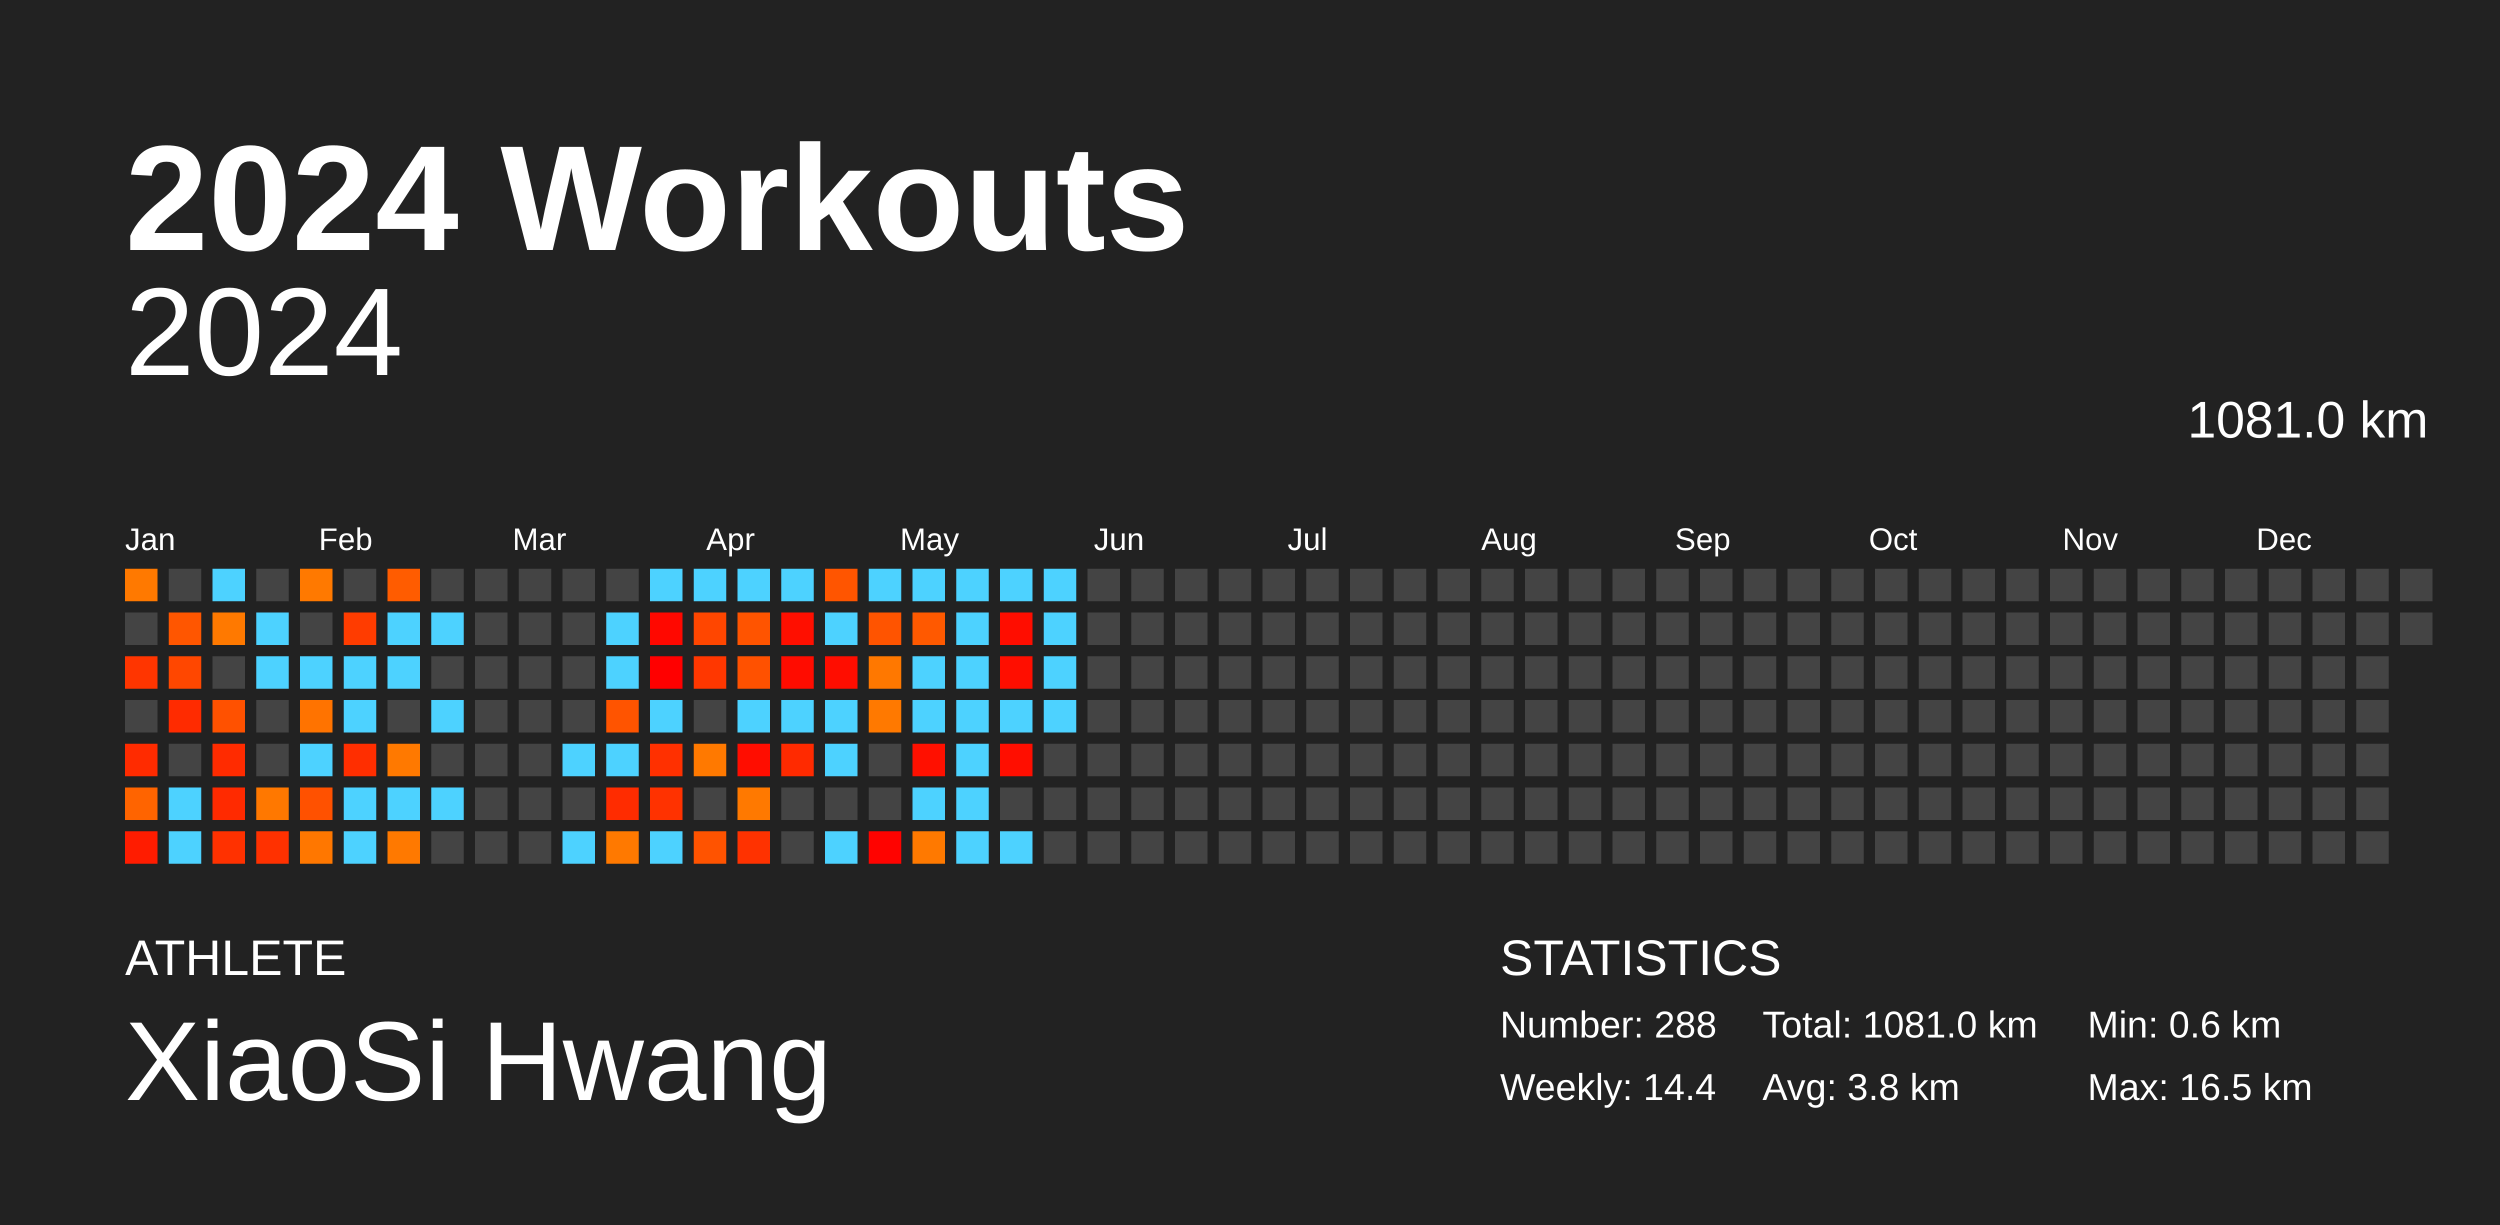
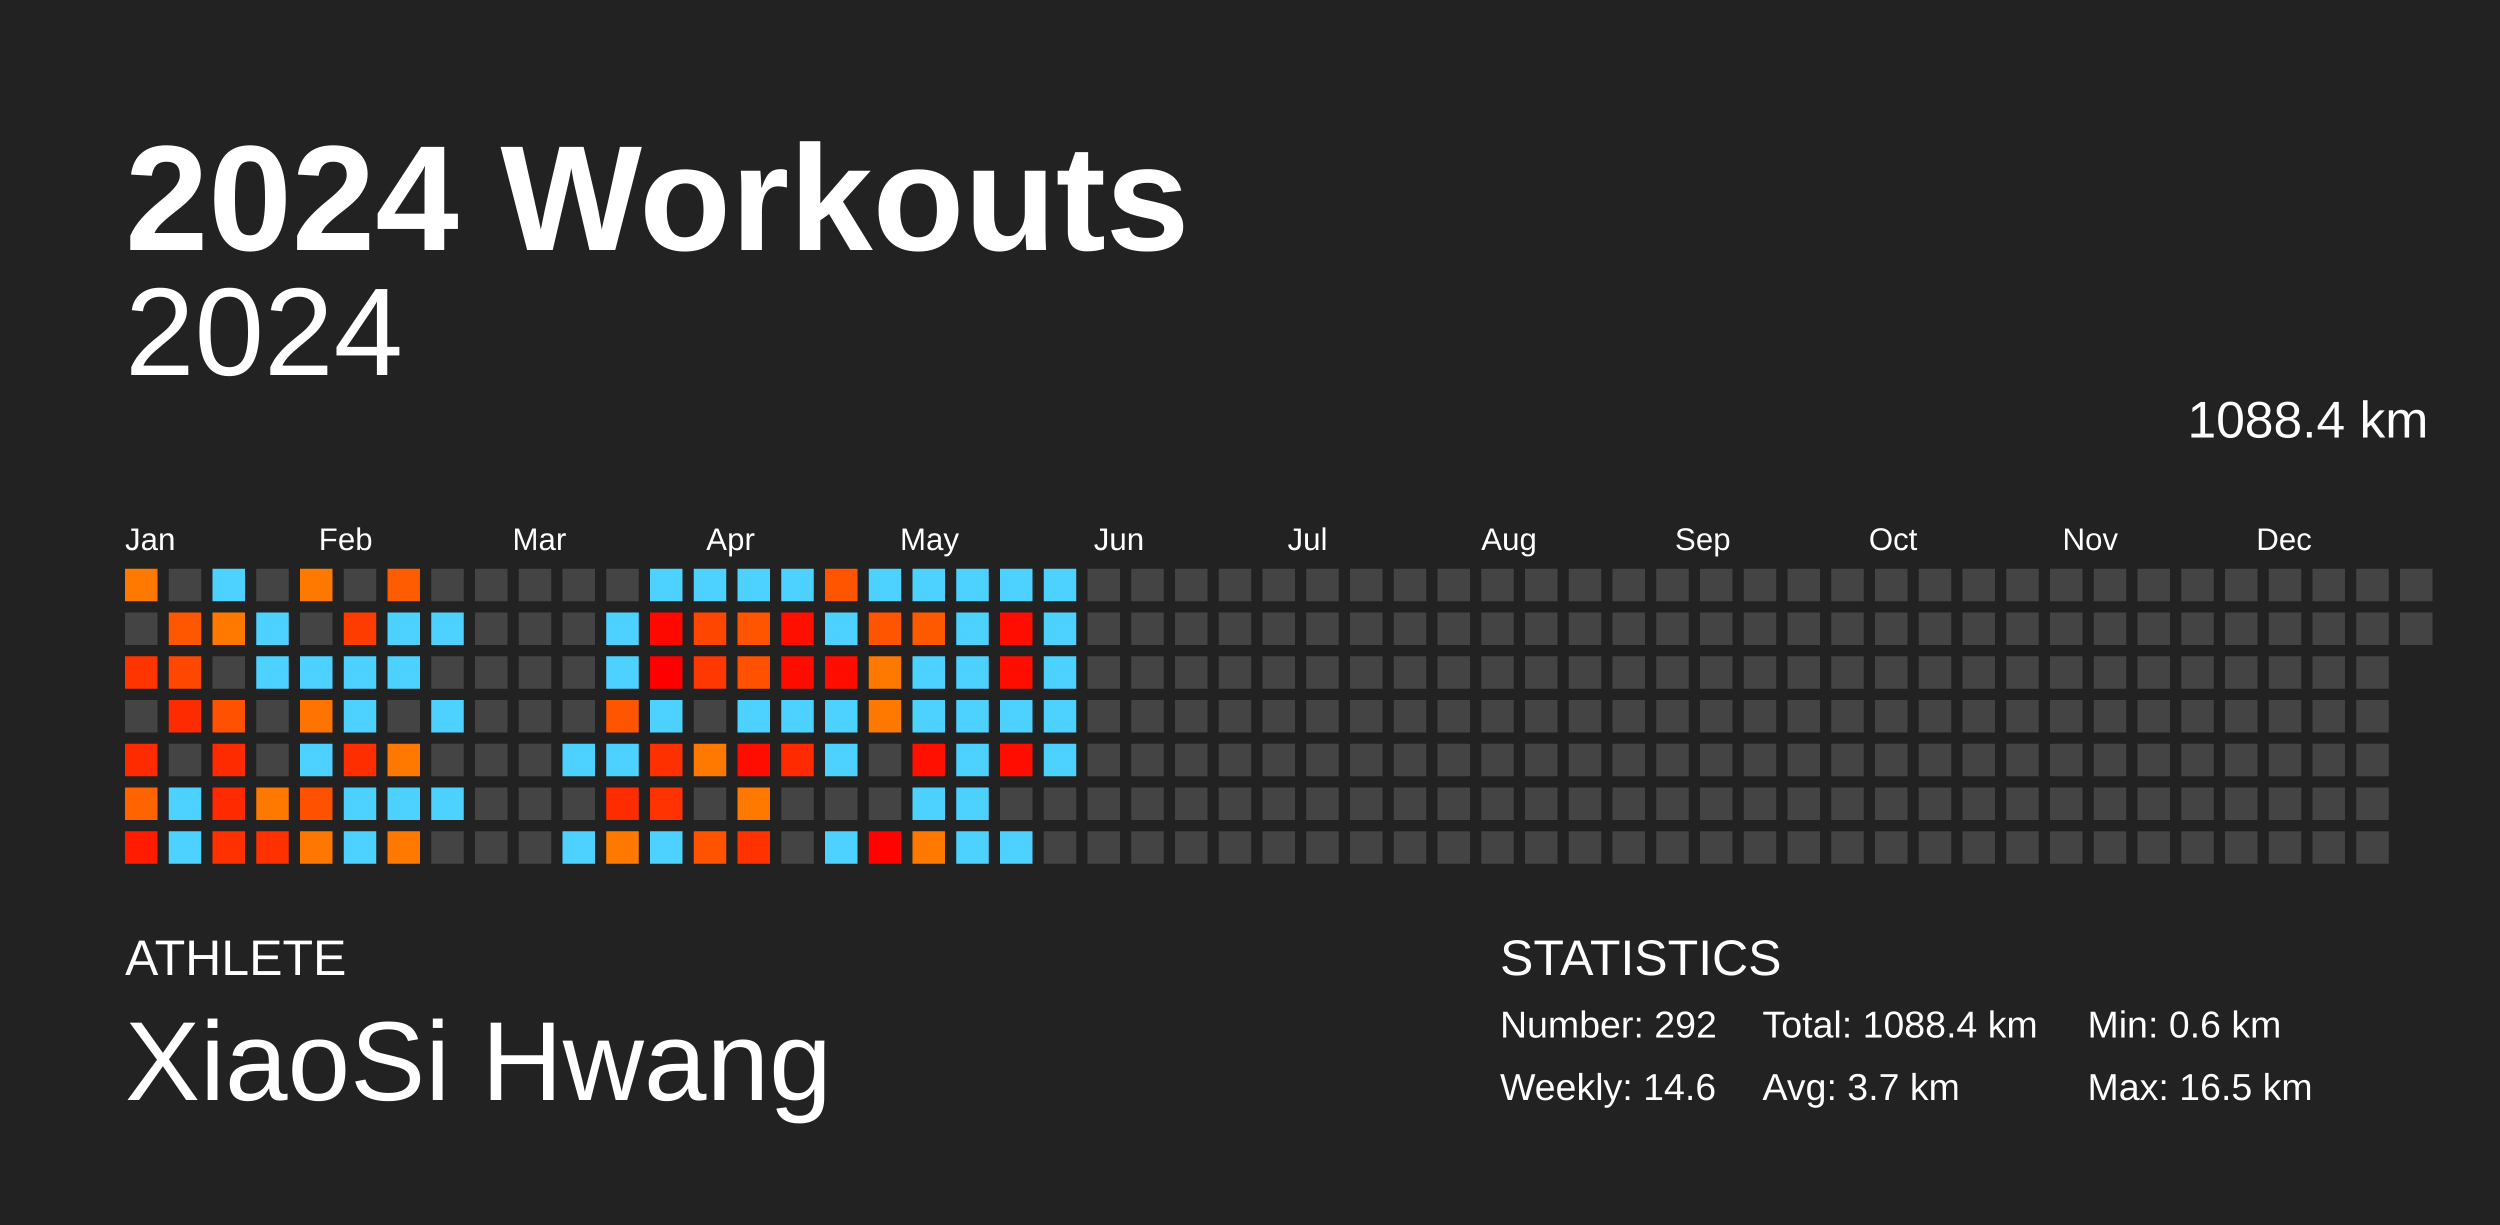
<svg xmlns="http://www.w3.org/2000/svg" baseProfile="full" height="98mm" version="1.1" viewBox="0,0,200,98" width="200mm">
  <defs />
  <rect fill="#222222" height="98" width="200" x="0" y="0" />
  <text fill="#FFFFFF" style="font-size:12px; font-family:Arial; font-weight:bold;" x="10" y="20">2024 Workouts</text>
  <text fill="#FFFFFF" style="font-size:4px; font-family:Arial" x="10" y="78">ATHLETE</text>
  <text fill="#FFFFFF" style="font-size:9px; font-family:Arial" x="10" y="88">XiaoSi Hwang</text>
  <text fill="#FFFFFF" style="font-size:4px; font-family:Arial" x="120" y="78">STATISTICS</text>
-   <text fill="#FFFFFF" style="font-size:3px; font-family:Arial" x="120" y="83">Number: 288</text>
-   <text fill="#FFFFFF" style="font-size:3px; font-family:Arial" x="120" y="88">Weekly: 14.4</text>
-   <text fill="#FFFFFF" style="font-size:3px; font-family:Arial" x="141" y="83">Total: 1081.0 km</text>
-   <text fill="#FFFFFF" style="font-size:3px; font-family:Arial" x="141" y="88">Avg: 3.8 km</text>
+   <text fill="#FFFFFF" style="font-size:3px; font-family:Arial" x="120" y="83">Number: 292</text>
+   <text fill="#FFFFFF" style="font-size:3px; font-family:Arial" x="120" y="88">Weekly: 14.6</text>
+   <text fill="#FFFFFF" style="font-size:3px; font-family:Arial" x="141" y="83">Total: 1088.4 km</text>
+   <text fill="#FFFFFF" style="font-size:3px; font-family:Arial" x="141" y="88">Avg: 3.7 km</text>
  <text fill="#FFFFFF" style="font-size:3px; font-family:Arial" x="167" y="83">Min: 0.6 km</text>
  <text fill="#FFFFFF" style="font-size:3px; font-family:Arial" x="167" y="88">Max: 16.5 km</text>
  <text alignment-baseline="hanging" fill="#FFFFFF" style="font-size:10.0px; font-family:Arial;" x="10" y="30">2024</text>
-   <text alignment-baseline="hanging" fill="#FFFFFF" style="font-size:4.125px; font-family:Arial;" x="175" y="35">1081.0 km</text>
+   <text alignment-baseline="hanging" fill="#FFFFFF" style="font-size:4.125px; font-family:Arial;" x="175" y="35">1088.4 km</text>
  <text fill="#FFFFFF" style="font-size:2.5px; font-family:Arial" x="10.0" y="44">Jan</text>
  <text fill="#FFFFFF" style="font-size:2.5px; font-family:Arial" x="25.5" y="44">Feb</text>
  <text fill="#FFFFFF" style="font-size:2.5px; font-family:Arial" x="41.0" y="44">Mar</text>
  <text fill="#FFFFFF" style="font-size:2.5px; font-family:Arial" x="56.5" y="44">Apr</text>
  <text fill="#FFFFFF" style="font-size:2.5px; font-family:Arial" x="72.0" y="44">May</text>
  <text fill="#FFFFFF" style="font-size:2.5px; font-family:Arial" x="87.5" y="44">Jun</text>
  <text fill="#FFFFFF" style="font-size:2.5px; font-family:Arial" x="103.0" y="44">Jul</text>
  <text fill="#FFFFFF" style="font-size:2.5px; font-family:Arial" x="118.5" y="44">Aug</text>
  <text fill="#FFFFFF" style="font-size:2.5px; font-family:Arial" x="134.0" y="44">Sep</text>
  <text fill="#FFFFFF" style="font-size:2.5px; font-family:Arial" x="149.5" y="44">Oct</text>
  <text fill="#FFFFFF" style="font-size:2.5px; font-family:Arial" x="165.0" y="44">Nov</text>
  <text fill="#FFFFFF" style="font-size:2.5px; font-family:Arial" x="180.5" y="44">Dec</text>
  <rect fill="#ff7900" height="2.6" width="2.6" x="10.0" y="45.5" />
  <rect fill="#444444" height="2.6" width="2.6" x="10.0" y="49.0" />
  <rect fill="#ff3500" height="2.6" width="2.6" x="10.0" y="52.5" />
  <rect fill="#444444" height="2.6" width="2.6" x="10.0" y="56.0" />
  <rect fill="#ff2b00" height="2.6" width="2.6" x="10.0" y="59.5" />
  <rect fill="#ff6400" height="2.6" width="2.6" x="10.0" y="63.0" />
  <rect fill="#ff1c00" height="2.6" width="2.6" x="10.0" y="66.5" />
  <rect fill="#444444" height="2.6" width="2.6" x="13.5" y="45.5" />
  <rect fill="#ff5600" height="2.6" width="2.6" x="13.5" y="49.0" />
  <rect fill="#ff4700" height="2.6" width="2.6" x="13.5" y="52.5" />
  <rect fill="#ff2b00" height="2.6" width="2.6" x="13.5" y="56.0" />
  <rect fill="#444444" height="2.6" width="2.6" x="13.5" y="59.5" />
  <rect fill="#4dd2ff" height="2.6" width="2.6" x="13.5" y="63.0" />
  <rect fill="#4dd2ff" height="2.6" width="2.6" x="13.5" y="66.5" />
  <rect fill="#4dd2ff" height="2.6" width="2.6" x="17.0" y="45.5" />
  <rect fill="#ff7900" height="2.6" width="2.6" x="17.0" y="49.0" />
  <rect fill="#444444" height="2.6" width="2.6" x="17.0" y="52.5" />
  <rect fill="#ff5100" height="2.6" width="2.6" x="17.0" y="56.0" />
  <rect fill="#ff2b00" height="2.6" width="2.6" x="17.0" y="59.5" />
  <rect fill="#ff2a00" height="2.6" width="2.6" x="17.0" y="63.0" />
  <rect fill="#ff3100" height="2.6" width="2.6" x="17.0" y="66.5" />
  <rect fill="#444444" height="2.6" width="2.6" x="20.5" y="45.5" />
  <rect fill="#4dd2ff" height="2.6" width="2.6" x="20.5" y="49.0" />
  <rect fill="#4dd2ff" height="2.6" width="2.6" x="20.5" y="52.5" />
  <rect fill="#444444" height="2.6" width="2.6" x="20.5" y="56.0" />
  <rect fill="#444444" height="2.6" width="2.6" x="20.5" y="59.5" />
  <rect fill="#ff7800" height="2.6" width="2.6" x="20.5" y="63.0" />
  <rect fill="#ff3100" height="2.6" width="2.6" x="20.5" y="66.5" />
  <rect fill="#ff7900" height="2.6" width="2.6" x="24.0" y="45.5" />
  <rect fill="#444444" height="2.6" width="2.6" x="24.0" y="49.0" />
  <rect fill="#4dd2ff" height="2.6" width="2.6" x="24.0" y="52.5" />
  <rect fill="#ff7300" height="2.6" width="2.6" x="24.0" y="56.0" />
  <rect fill="#4dd2ff" height="2.6" width="2.6" x="24.0" y="59.5" />
  <rect fill="#ff5100" height="2.6" width="2.6" x="24.0" y="63.0" />
  <rect fill="#ff7700" height="2.6" width="2.6" x="24.0" y="66.5" />
  <rect fill="#444444" height="2.6" width="2.6" x="27.5" y="45.5" />
  <rect fill="#ff3c00" height="2.6" width="2.6" x="27.5" y="49.0" />
  <rect fill="#4dd2ff" height="2.6" width="2.6" x="27.5" y="52.5" />
  <rect fill="#4dd2ff" height="2.6" width="2.6" x="27.5" y="56.0" />
  <rect fill="#ff2e00" height="2.6" width="2.6" x="27.5" y="59.5" />
  <rect fill="#4dd2ff" height="2.6" width="2.6" x="27.5" y="63.0" />
  <rect fill="#4dd2ff" height="2.6" width="2.6" x="27.5" y="66.5" />
  <rect fill="#ff5c00" height="2.6" width="2.6" x="31.0" y="45.5" />
  <rect fill="#4dd2ff" height="2.6" width="2.6" x="31.0" y="49.0" />
  <rect fill="#4dd2ff" height="2.6" width="2.6" x="31.0" y="52.5" />
  <rect fill="#444444" height="2.6" width="2.6" x="31.0" y="56.0" />
  <rect fill="#ff7900" height="2.6" width="2.6" x="31.0" y="59.5" />
  <rect fill="#4dd2ff" height="2.6" width="2.6" x="31.0" y="63.0" />
  <rect fill="#ff7900" height="2.6" width="2.6" x="31.0" y="66.5" />
  <rect fill="#444444" height="2.6" width="2.6" x="34.5" y="45.5" />
  <rect fill="#4dd2ff" height="2.6" width="2.6" x="34.5" y="49.0" />
  <rect fill="#444444" height="2.6" width="2.6" x="34.5" y="52.5" />
  <rect fill="#4dd2ff" height="2.6" width="2.6" x="34.5" y="56.0" />
  <rect fill="#444444" height="2.6" width="2.6" x="34.5" y="59.5" />
  <rect fill="#4dd2ff" height="2.6" width="2.6" x="34.5" y="63.0" />
  <rect fill="#444444" height="2.6" width="2.6" x="34.5" y="66.5" />
  <rect fill="#444444" height="2.6" width="2.6" x="38.0" y="45.5" />
  <rect fill="#444444" height="2.6" width="2.6" x="38.0" y="49.0" />
  <rect fill="#444444" height="2.6" width="2.6" x="38.0" y="52.5" />
  <rect fill="#444444" height="2.6" width="2.6" x="38.0" y="56.0" />
  <rect fill="#444444" height="2.6" width="2.6" x="38.0" y="59.5" />
  <rect fill="#444444" height="2.6" width="2.6" x="38.0" y="63.0" />
  <rect fill="#444444" height="2.6" width="2.6" x="38.0" y="66.5" />
  <rect fill="#444444" height="2.6" width="2.6" x="41.5" y="45.5" />
  <rect fill="#444444" height="2.6" width="2.6" x="41.5" y="49.0" />
  <rect fill="#444444" height="2.6" width="2.6" x="41.5" y="52.5" />
  <rect fill="#444444" height="2.6" width="2.6" x="41.5" y="56.0" />
  <rect fill="#444444" height="2.6" width="2.6" x="41.5" y="59.5" />
  <rect fill="#444444" height="2.6" width="2.6" x="41.5" y="63.0" />
  <rect fill="#444444" height="2.6" width="2.6" x="41.5" y="66.5" />
  <rect fill="#444444" height="2.6" width="2.6" x="45.0" y="45.5" />
  <rect fill="#444444" height="2.6" width="2.6" x="45.0" y="49.0" />
  <rect fill="#444444" height="2.6" width="2.6" x="45.0" y="52.5" />
  <rect fill="#444444" height="2.6" width="2.6" x="45.0" y="56.0" />
  <rect fill="#4dd2ff" height="2.6" width="2.6" x="45.0" y="59.5" />
  <rect fill="#444444" height="2.6" width="2.6" x="45.0" y="63.0" />
  <rect fill="#4dd2ff" height="2.6" width="2.6" x="45.0" y="66.5" />
  <rect fill="#444444" height="2.6" width="2.6" x="48.5" y="45.5" />
  <rect fill="#4dd2ff" height="2.6" width="2.6" x="48.5" y="49.0" />
  <rect fill="#4dd2ff" height="2.6" width="2.6" x="48.5" y="52.5" />
  <rect fill="#ff5400" height="2.6" width="2.6" x="48.5" y="56.0" />
  <rect fill="#4dd2ff" height="2.6" width="2.6" x="48.5" y="59.5" />
  <rect fill="#ff2c00" height="2.6" width="2.6" x="48.5" y="63.0" />
  <rect fill="#ff7900" height="2.6" width="2.6" x="48.5" y="66.5" />
  <rect fill="#4dd2ff" height="2.6" width="2.6" x="52.0" y="45.5" />
  <rect fill="#ff0800" height="2.6" width="2.6" x="52.0" y="49.0" />
  <rect fill="#ff0000" height="2.6" width="2.6" x="52.0" y="52.5" />
  <rect fill="#4dd2ff" height="2.6" width="2.6" x="52.0" y="56.0" />
  <rect fill="#ff3000" height="2.6" width="2.6" x="52.0" y="59.5" />
  <rect fill="#ff3200" height="2.6" width="2.6" x="52.0" y="63.0" />
  <rect fill="#4dd2ff" height="2.6" width="2.6" x="52.0" y="66.5" />
  <rect fill="#4dd2ff" height="2.6" width="2.6" x="55.5" y="45.5" />
  <rect fill="#ff4600" height="2.6" width="2.6" x="55.5" y="49.0" />
  <rect fill="#ff3700" height="2.6" width="2.6" x="55.5" y="52.5" />
  <rect fill="#444444" height="2.6" width="2.6" x="55.5" y="56.0" />
  <rect fill="#ff7900" height="2.6" width="2.6" x="55.5" y="59.5" />
  <rect fill="#444444" height="2.6" width="2.6" x="55.5" y="63.0" />
  <rect fill="#ff5300" height="2.6" width="2.6" x="55.5" y="66.5" />
  <rect fill="#4dd2ff" height="2.6" width="2.6" x="59.0" y="45.5" />
  <rect fill="#ff5400" height="2.6" width="2.6" x="59.0" y="49.0" />
  <rect fill="#ff5100" height="2.6" width="2.6" x="59.0" y="52.5" />
  <rect fill="#4dd2ff" height="2.6" width="2.6" x="59.0" y="56.0" />
  <rect fill="#ff0d00" height="2.6" width="2.6" x="59.0" y="59.5" />
  <rect fill="#ff7900" height="2.6" width="2.6" x="59.0" y="63.0" />
  <rect fill="#ff3200" height="2.6" width="2.6" x="59.0" y="66.5" />
  <rect fill="#4dd2ff" height="2.6" width="2.6" x="62.5" y="45.5" />
  <rect fill="#ff0f00" height="2.6" width="2.6" x="62.5" y="49.0" />
  <rect fill="#ff0c00" height="2.6" width="2.6" x="62.5" y="52.5" />
  <rect fill="#4dd2ff" height="2.6" width="2.6" x="62.5" y="56.0" />
  <rect fill="#ff2a00" height="2.6" width="2.6" x="62.5" y="59.5" />
  <rect fill="#444444" height="2.6" width="2.6" x="62.5" y="63.0" />
  <rect fill="#444444" height="2.6" width="2.6" x="62.5" y="66.5" />
  <rect fill="#ff5500" height="2.6" width="2.6" x="66.0" y="45.5" />
  <rect fill="#4dd2ff" height="2.6" width="2.6" x="66.0" y="49.0" />
  <rect fill="#ff0d00" height="2.6" width="2.6" x="66.0" y="52.5" />
  <rect fill="#4dd2ff" height="2.6" width="2.6" x="66.0" y="56.0" />
  <rect fill="#4dd2ff" height="2.6" width="2.6" x="66.0" y="59.5" />
  <rect fill="#444444" height="2.6" width="2.6" x="66.0" y="63.0" />
  <rect fill="#4dd2ff" height="2.6" width="2.6" x="66.0" y="66.5" />
  <rect fill="#4dd2ff" height="2.6" width="2.6" x="69.5" y="45.5" />
  <rect fill="#ff5400" height="2.6" width="2.6" x="69.5" y="49.0" />
  <rect fill="#ff7800" height="2.6" width="2.6" x="69.5" y="52.5" />
  <rect fill="#ff7900" height="2.6" width="2.6" x="69.5" y="56.0" />
  <rect fill="#444444" height="2.6" width="2.6" x="69.5" y="59.5" />
  <rect fill="#444444" height="2.6" width="2.6" x="69.5" y="63.0" />
  <rect fill="#ff0300" height="2.6" width="2.6" x="69.5" y="66.5" />
  <rect fill="#4dd2ff" height="2.6" width="2.6" x="73.0" y="45.5" />
  <rect fill="#ff5900" height="2.6" width="2.6" x="73.0" y="49.0" />
  <rect fill="#4dd2ff" height="2.6" width="2.6" x="73.0" y="52.5" />
  <rect fill="#4dd2ff" height="2.6" width="2.6" x="73.0" y="56.0" />
  <rect fill="#ff1000" height="2.6" width="2.6" x="73.0" y="59.5" />
  <rect fill="#4dd2ff" height="2.6" width="2.6" x="73.0" y="63.0" />
  <rect fill="#ff7900" height="2.6" width="2.6" x="73.0" y="66.5" />
  <rect fill="#4dd2ff" height="2.6" width="2.6" x="76.5" y="45.5" />
  <rect fill="#4dd2ff" height="2.6" width="2.6" x="76.5" y="49.0" />
  <rect fill="#4dd2ff" height="2.6" width="2.6" x="76.5" y="52.5" />
  <rect fill="#4dd2ff" height="2.6" width="2.6" x="76.5" y="56.0" />
  <rect fill="#4dd2ff" height="2.6" width="2.6" x="76.5" y="59.5" />
  <rect fill="#4dd2ff" height="2.6" width="2.6" x="76.5" y="63.0" />
  <rect fill="#4dd2ff" height="2.6" width="2.6" x="76.5" y="66.5" />
  <rect fill="#4dd2ff" height="2.6" width="2.6" x="80.0" y="45.5" />
  <rect fill="#ff0d00" height="2.6" width="2.6" x="80.0" y="49.0" />
  <rect fill="#ff0e00" height="2.6" width="2.6" x="80.0" y="52.5" />
  <rect fill="#4dd2ff" height="2.6" width="2.6" x="80.0" y="56.0" />
  <rect fill="#ff0e00" height="2.6" width="2.6" x="80.0" y="59.5" />
  <rect fill="#444444" height="2.6" width="2.6" x="80.0" y="63.0" />
  <rect fill="#4dd2ff" height="2.6" width="2.6" x="80.0" y="66.5" />
  <rect fill="#4dd2ff" height="2.6" width="2.6" x="83.5" y="45.5" />
  <rect fill="#4dd2ff" height="2.6" width="2.6" x="83.5" y="49.0" />
  <rect fill="#4dd2ff" height="2.6" width="2.6" x="83.5" y="52.5" />
  <rect fill="#4dd2ff" height="2.6" width="2.6" x="83.5" y="56.0" />
-   <rect fill="#444444" height="2.6" width="2.6" x="83.5" y="59.5" />
+   <rect fill="#4dd2ff" height="2.6" width="2.6" x="83.5" y="59.5" />
  <rect fill="#444444" height="2.6" width="2.6" x="83.5" y="63.0" />
  <rect fill="#444444" height="2.6" width="2.6" x="83.5" y="66.5" />
  <rect fill="#444444" height="2.6" width="2.6" x="87.0" y="45.5" />
  <rect fill="#444444" height="2.6" width="2.6" x="87.0" y="49.0" />
  <rect fill="#444444" height="2.6" width="2.6" x="87.0" y="52.5" />
  <rect fill="#444444" height="2.6" width="2.6" x="87.0" y="56.0" />
  <rect fill="#444444" height="2.6" width="2.6" x="87.0" y="59.5" />
  <rect fill="#444444" height="2.6" width="2.6" x="87.0" y="63.0" />
  <rect fill="#444444" height="2.6" width="2.6" x="87.0" y="66.5" />
  <rect fill="#444444" height="2.6" width="2.6" x="90.5" y="45.5" />
  <rect fill="#444444" height="2.6" width="2.6" x="90.5" y="49.0" />
  <rect fill="#444444" height="2.6" width="2.6" x="90.5" y="52.5" />
  <rect fill="#444444" height="2.6" width="2.6" x="90.5" y="56.0" />
  <rect fill="#444444" height="2.6" width="2.6" x="90.5" y="59.5" />
  <rect fill="#444444" height="2.6" width="2.6" x="90.5" y="63.0" />
  <rect fill="#444444" height="2.6" width="2.6" x="90.5" y="66.5" />
  <rect fill="#444444" height="2.6" width="2.6" x="94.0" y="45.5" />
  <rect fill="#444444" height="2.6" width="2.6" x="94.0" y="49.0" />
  <rect fill="#444444" height="2.6" width="2.6" x="94.0" y="52.5" />
  <rect fill="#444444" height="2.6" width="2.6" x="94.0" y="56.0" />
  <rect fill="#444444" height="2.6" width="2.6" x="94.0" y="59.5" />
  <rect fill="#444444" height="2.6" width="2.6" x="94.0" y="63.0" />
  <rect fill="#444444" height="2.6" width="2.6" x="94.0" y="66.5" />
  <rect fill="#444444" height="2.6" width="2.6" x="97.5" y="45.5" />
  <rect fill="#444444" height="2.6" width="2.6" x="97.5" y="49.0" />
  <rect fill="#444444" height="2.6" width="2.6" x="97.5" y="52.5" />
  <rect fill="#444444" height="2.6" width="2.6" x="97.5" y="56.0" />
  <rect fill="#444444" height="2.6" width="2.6" x="97.5" y="59.5" />
  <rect fill="#444444" height="2.6" width="2.6" x="97.5" y="63.0" />
  <rect fill="#444444" height="2.6" width="2.6" x="97.5" y="66.5" />
  <rect fill="#444444" height="2.6" width="2.6" x="101.0" y="45.5" />
  <rect fill="#444444" height="2.6" width="2.6" x="101.0" y="49.0" />
  <rect fill="#444444" height="2.6" width="2.6" x="101.0" y="52.5" />
  <rect fill="#444444" height="2.6" width="2.6" x="101.0" y="56.0" />
  <rect fill="#444444" height="2.6" width="2.6" x="101.0" y="59.5" />
  <rect fill="#444444" height="2.6" width="2.6" x="101.0" y="63.0" />
  <rect fill="#444444" height="2.6" width="2.6" x="101.0" y="66.5" />
  <rect fill="#444444" height="2.6" width="2.6" x="104.5" y="45.5" />
  <rect fill="#444444" height="2.6" width="2.6" x="104.5" y="49.0" />
  <rect fill="#444444" height="2.6" width="2.6" x="104.5" y="52.5" />
  <rect fill="#444444" height="2.6" width="2.6" x="104.5" y="56.0" />
  <rect fill="#444444" height="2.6" width="2.6" x="104.5" y="59.5" />
  <rect fill="#444444" height="2.6" width="2.6" x="104.5" y="63.0" />
  <rect fill="#444444" height="2.6" width="2.6" x="104.5" y="66.5" />
  <rect fill="#444444" height="2.6" width="2.6" x="108.0" y="45.5" />
  <rect fill="#444444" height="2.6" width="2.6" x="108.0" y="49.0" />
  <rect fill="#444444" height="2.6" width="2.6" x="108.0" y="52.5" />
  <rect fill="#444444" height="2.6" width="2.6" x="108.0" y="56.0" />
  <rect fill="#444444" height="2.6" width="2.6" x="108.0" y="59.5" />
  <rect fill="#444444" height="2.6" width="2.6" x="108.0" y="63.0" />
  <rect fill="#444444" height="2.6" width="2.6" x="108.0" y="66.5" />
  <rect fill="#444444" height="2.6" width="2.6" x="111.5" y="45.5" />
  <rect fill="#444444" height="2.6" width="2.6" x="111.5" y="49.0" />
  <rect fill="#444444" height="2.6" width="2.6" x="111.5" y="52.5" />
  <rect fill="#444444" height="2.6" width="2.6" x="111.5" y="56.0" />
  <rect fill="#444444" height="2.6" width="2.6" x="111.5" y="59.5" />
  <rect fill="#444444" height="2.6" width="2.6" x="111.5" y="63.0" />
  <rect fill="#444444" height="2.6" width="2.6" x="111.5" y="66.5" />
  <rect fill="#444444" height="2.6" width="2.6" x="115.0" y="45.5" />
  <rect fill="#444444" height="2.6" width="2.6" x="115.0" y="49.0" />
  <rect fill="#444444" height="2.6" width="2.6" x="115.0" y="52.5" />
  <rect fill="#444444" height="2.6" width="2.6" x="115.0" y="56.0" />
  <rect fill="#444444" height="2.6" width="2.6" x="115.0" y="59.5" />
  <rect fill="#444444" height="2.6" width="2.6" x="115.0" y="63.0" />
  <rect fill="#444444" height="2.6" width="2.6" x="115.0" y="66.5" />
  <rect fill="#444444" height="2.6" width="2.6" x="118.5" y="45.5" />
  <rect fill="#444444" height="2.6" width="2.6" x="118.5" y="49.0" />
  <rect fill="#444444" height="2.6" width="2.6" x="118.5" y="52.5" />
  <rect fill="#444444" height="2.6" width="2.6" x="118.5" y="56.0" />
  <rect fill="#444444" height="2.6" width="2.6" x="118.5" y="59.5" />
  <rect fill="#444444" height="2.6" width="2.6" x="118.5" y="63.0" />
  <rect fill="#444444" height="2.6" width="2.6" x="118.5" y="66.5" />
  <rect fill="#444444" height="2.6" width="2.6" x="122.0" y="45.5" />
  <rect fill="#444444" height="2.6" width="2.6" x="122.0" y="49.0" />
  <rect fill="#444444" height="2.6" width="2.6" x="122.0" y="52.5" />
  <rect fill="#444444" height="2.6" width="2.6" x="122.0" y="56.0" />
  <rect fill="#444444" height="2.6" width="2.6" x="122.0" y="59.5" />
  <rect fill="#444444" height="2.6" width="2.6" x="122.0" y="63.0" />
  <rect fill="#444444" height="2.6" width="2.6" x="122.0" y="66.5" />
  <rect fill="#444444" height="2.6" width="2.6" x="125.5" y="45.5" />
  <rect fill="#444444" height="2.6" width="2.6" x="125.5" y="49.0" />
  <rect fill="#444444" height="2.6" width="2.6" x="125.5" y="52.5" />
  <rect fill="#444444" height="2.6" width="2.6" x="125.5" y="56.0" />
  <rect fill="#444444" height="2.6" width="2.6" x="125.5" y="59.5" />
  <rect fill="#444444" height="2.6" width="2.6" x="125.5" y="63.0" />
  <rect fill="#444444" height="2.6" width="2.6" x="125.5" y="66.5" />
  <rect fill="#444444" height="2.6" width="2.6" x="129.0" y="45.5" />
  <rect fill="#444444" height="2.6" width="2.6" x="129.0" y="49.0" />
  <rect fill="#444444" height="2.6" width="2.6" x="129.0" y="52.5" />
  <rect fill="#444444" height="2.6" width="2.6" x="129.0" y="56.0" />
  <rect fill="#444444" height="2.6" width="2.6" x="129.0" y="59.5" />
  <rect fill="#444444" height="2.6" width="2.6" x="129.0" y="63.0" />
  <rect fill="#444444" height="2.6" width="2.6" x="129.0" y="66.5" />
  <rect fill="#444444" height="2.6" width="2.6" x="132.5" y="45.5" />
  <rect fill="#444444" height="2.6" width="2.6" x="132.5" y="49.0" />
  <rect fill="#444444" height="2.6" width="2.6" x="132.5" y="52.5" />
  <rect fill="#444444" height="2.6" width="2.6" x="132.5" y="56.0" />
  <rect fill="#444444" height="2.6" width="2.6" x="132.5" y="59.5" />
  <rect fill="#444444" height="2.6" width="2.6" x="132.5" y="63.0" />
  <rect fill="#444444" height="2.6" width="2.6" x="132.5" y="66.5" />
  <rect fill="#444444" height="2.6" width="2.6" x="136.0" y="45.5" />
  <rect fill="#444444" height="2.6" width="2.6" x="136.0" y="49.0" />
  <rect fill="#444444" height="2.6" width="2.6" x="136.0" y="52.5" />
  <rect fill="#444444" height="2.6" width="2.6" x="136.0" y="56.0" />
  <rect fill="#444444" height="2.6" width="2.6" x="136.0" y="59.5" />
  <rect fill="#444444" height="2.6" width="2.6" x="136.0" y="63.0" />
  <rect fill="#444444" height="2.6" width="2.6" x="136.0" y="66.5" />
  <rect fill="#444444" height="2.6" width="2.6" x="139.5" y="45.5" />
  <rect fill="#444444" height="2.6" width="2.6" x="139.5" y="49.0" />
  <rect fill="#444444" height="2.6" width="2.6" x="139.5" y="52.5" />
  <rect fill="#444444" height="2.6" width="2.6" x="139.5" y="56.0" />
  <rect fill="#444444" height="2.6" width="2.6" x="139.5" y="59.5" />
  <rect fill="#444444" height="2.6" width="2.6" x="139.5" y="63.0" />
  <rect fill="#444444" height="2.6" width="2.6" x="139.5" y="66.5" />
  <rect fill="#444444" height="2.6" width="2.6" x="143.0" y="45.5" />
  <rect fill="#444444" height="2.6" width="2.6" x="143.0" y="49.0" />
  <rect fill="#444444" height="2.6" width="2.6" x="143.0" y="52.5" />
  <rect fill="#444444" height="2.6" width="2.6" x="143.0" y="56.0" />
  <rect fill="#444444" height="2.6" width="2.6" x="143.0" y="59.5" />
  <rect fill="#444444" height="2.6" width="2.6" x="143.0" y="63.0" />
  <rect fill="#444444" height="2.6" width="2.6" x="143.0" y="66.5" />
  <rect fill="#444444" height="2.6" width="2.6" x="146.5" y="45.5" />
  <rect fill="#444444" height="2.6" width="2.6" x="146.5" y="49.0" />
  <rect fill="#444444" height="2.6" width="2.6" x="146.5" y="52.5" />
  <rect fill="#444444" height="2.6" width="2.6" x="146.5" y="56.0" />
  <rect fill="#444444" height="2.6" width="2.6" x="146.5" y="59.5" />
  <rect fill="#444444" height="2.6" width="2.6" x="146.5" y="63.0" />
  <rect fill="#444444" height="2.6" width="2.6" x="146.5" y="66.5" />
  <rect fill="#444444" height="2.6" width="2.6" x="150.0" y="45.5" />
  <rect fill="#444444" height="2.6" width="2.6" x="150.0" y="49.0" />
  <rect fill="#444444" height="2.6" width="2.6" x="150.0" y="52.5" />
  <rect fill="#444444" height="2.6" width="2.6" x="150.0" y="56.0" />
  <rect fill="#444444" height="2.6" width="2.6" x="150.0" y="59.5" />
  <rect fill="#444444" height="2.6" width="2.6" x="150.0" y="63.0" />
  <rect fill="#444444" height="2.6" width="2.6" x="150.0" y="66.5" />
  <rect fill="#444444" height="2.6" width="2.6" x="153.5" y="45.5" />
  <rect fill="#444444" height="2.6" width="2.6" x="153.5" y="49.0" />
  <rect fill="#444444" height="2.6" width="2.6" x="153.5" y="52.5" />
  <rect fill="#444444" height="2.6" width="2.6" x="153.5" y="56.0" />
  <rect fill="#444444" height="2.6" width="2.6" x="153.5" y="59.5" />
  <rect fill="#444444" height="2.6" width="2.6" x="153.5" y="63.0" />
  <rect fill="#444444" height="2.6" width="2.6" x="153.5" y="66.5" />
  <rect fill="#444444" height="2.6" width="2.6" x="157.0" y="45.5" />
  <rect fill="#444444" height="2.6" width="2.6" x="157.0" y="49.0" />
  <rect fill="#444444" height="2.6" width="2.6" x="157.0" y="52.5" />
  <rect fill="#444444" height="2.6" width="2.6" x="157.0" y="56.0" />
  <rect fill="#444444" height="2.6" width="2.6" x="157.0" y="59.5" />
  <rect fill="#444444" height="2.6" width="2.6" x="157.0" y="63.0" />
  <rect fill="#444444" height="2.6" width="2.6" x="157.0" y="66.5" />
  <rect fill="#444444" height="2.6" width="2.6" x="160.5" y="45.5" />
  <rect fill="#444444" height="2.6" width="2.6" x="160.5" y="49.0" />
  <rect fill="#444444" height="2.6" width="2.6" x="160.5" y="52.5" />
  <rect fill="#444444" height="2.6" width="2.6" x="160.5" y="56.0" />
  <rect fill="#444444" height="2.6" width="2.6" x="160.5" y="59.5" />
  <rect fill="#444444" height="2.6" width="2.6" x="160.5" y="63.0" />
  <rect fill="#444444" height="2.6" width="2.6" x="160.5" y="66.5" />
  <rect fill="#444444" height="2.6" width="2.6" x="164.0" y="45.5" />
  <rect fill="#444444" height="2.6" width="2.6" x="164.0" y="49.0" />
  <rect fill="#444444" height="2.6" width="2.6" x="164.0" y="52.5" />
  <rect fill="#444444" height="2.6" width="2.6" x="164.0" y="56.0" />
  <rect fill="#444444" height="2.6" width="2.6" x="164.0" y="59.5" />
  <rect fill="#444444" height="2.6" width="2.6" x="164.0" y="63.0" />
  <rect fill="#444444" height="2.6" width="2.6" x="164.0" y="66.5" />
  <rect fill="#444444" height="2.6" width="2.6" x="167.5" y="45.5" />
  <rect fill="#444444" height="2.6" width="2.6" x="167.5" y="49.0" />
  <rect fill="#444444" height="2.6" width="2.6" x="167.5" y="52.5" />
  <rect fill="#444444" height="2.6" width="2.6" x="167.5" y="56.0" />
  <rect fill="#444444" height="2.6" width="2.6" x="167.5" y="59.5" />
  <rect fill="#444444" height="2.6" width="2.6" x="167.5" y="63.0" />
  <rect fill="#444444" height="2.6" width="2.6" x="167.5" y="66.5" />
  <rect fill="#444444" height="2.6" width="2.6" x="171.0" y="45.5" />
  <rect fill="#444444" height="2.6" width="2.6" x="171.0" y="49.0" />
  <rect fill="#444444" height="2.6" width="2.6" x="171.0" y="52.5" />
  <rect fill="#444444" height="2.6" width="2.6" x="171.0" y="56.0" />
  <rect fill="#444444" height="2.6" width="2.6" x="171.0" y="59.5" />
  <rect fill="#444444" height="2.6" width="2.6" x="171.0" y="63.0" />
  <rect fill="#444444" height="2.6" width="2.6" x="171.0" y="66.5" />
  <rect fill="#444444" height="2.6" width="2.6" x="174.5" y="45.5" />
  <rect fill="#444444" height="2.6" width="2.6" x="174.5" y="49.0" />
  <rect fill="#444444" height="2.6" width="2.6" x="174.5" y="52.5" />
  <rect fill="#444444" height="2.6" width="2.6" x="174.5" y="56.0" />
  <rect fill="#444444" height="2.6" width="2.6" x="174.5" y="59.5" />
  <rect fill="#444444" height="2.6" width="2.6" x="174.5" y="63.0" />
  <rect fill="#444444" height="2.6" width="2.6" x="174.5" y="66.5" />
  <rect fill="#444444" height="2.6" width="2.6" x="178.0" y="45.5" />
  <rect fill="#444444" height="2.6" width="2.6" x="178.0" y="49.0" />
  <rect fill="#444444" height="2.6" width="2.6" x="178.0" y="52.5" />
  <rect fill="#444444" height="2.6" width="2.6" x="178.0" y="56.0" />
  <rect fill="#444444" height="2.6" width="2.6" x="178.0" y="59.5" />
  <rect fill="#444444" height="2.6" width="2.6" x="178.0" y="63.0" />
  <rect fill="#444444" height="2.6" width="2.6" x="178.0" y="66.5" />
  <rect fill="#444444" height="2.6" width="2.6" x="181.5" y="45.5" />
  <rect fill="#444444" height="2.6" width="2.6" x="181.5" y="49.0" />
  <rect fill="#444444" height="2.6" width="2.6" x="181.5" y="52.5" />
  <rect fill="#444444" height="2.6" width="2.6" x="181.5" y="56.0" />
  <rect fill="#444444" height="2.6" width="2.6" x="181.5" y="59.5" />
  <rect fill="#444444" height="2.6" width="2.6" x="181.5" y="63.0" />
  <rect fill="#444444" height="2.6" width="2.6" x="181.5" y="66.5" />
  <rect fill="#444444" height="2.6" width="2.6" x="185.0" y="45.5" />
  <rect fill="#444444" height="2.6" width="2.6" x="185.0" y="49.0" />
  <rect fill="#444444" height="2.6" width="2.6" x="185.0" y="52.5" />
  <rect fill="#444444" height="2.6" width="2.6" x="185.0" y="56.0" />
  <rect fill="#444444" height="2.6" width="2.6" x="185.0" y="59.5" />
  <rect fill="#444444" height="2.6" width="2.6" x="185.0" y="63.0" />
  <rect fill="#444444" height="2.6" width="2.6" x="185.0" y="66.5" />
  <rect fill="#444444" height="2.6" width="2.6" x="188.5" y="45.5" />
  <rect fill="#444444" height="2.6" width="2.6" x="188.5" y="49.0" />
  <rect fill="#444444" height="2.6" width="2.6" x="188.5" y="52.5" />
  <rect fill="#444444" height="2.6" width="2.6" x="188.5" y="56.0" />
  <rect fill="#444444" height="2.6" width="2.6" x="188.5" y="59.5" />
  <rect fill="#444444" height="2.6" width="2.6" x="188.5" y="63.0" />
  <rect fill="#444444" height="2.6" width="2.6" x="188.5" y="66.5" />
  <rect fill="#444444" height="2.6" width="2.6" x="192.0" y="45.5" />
  <rect fill="#444444" height="2.6" width="2.6" x="192.0" y="49.0" />
</svg>
